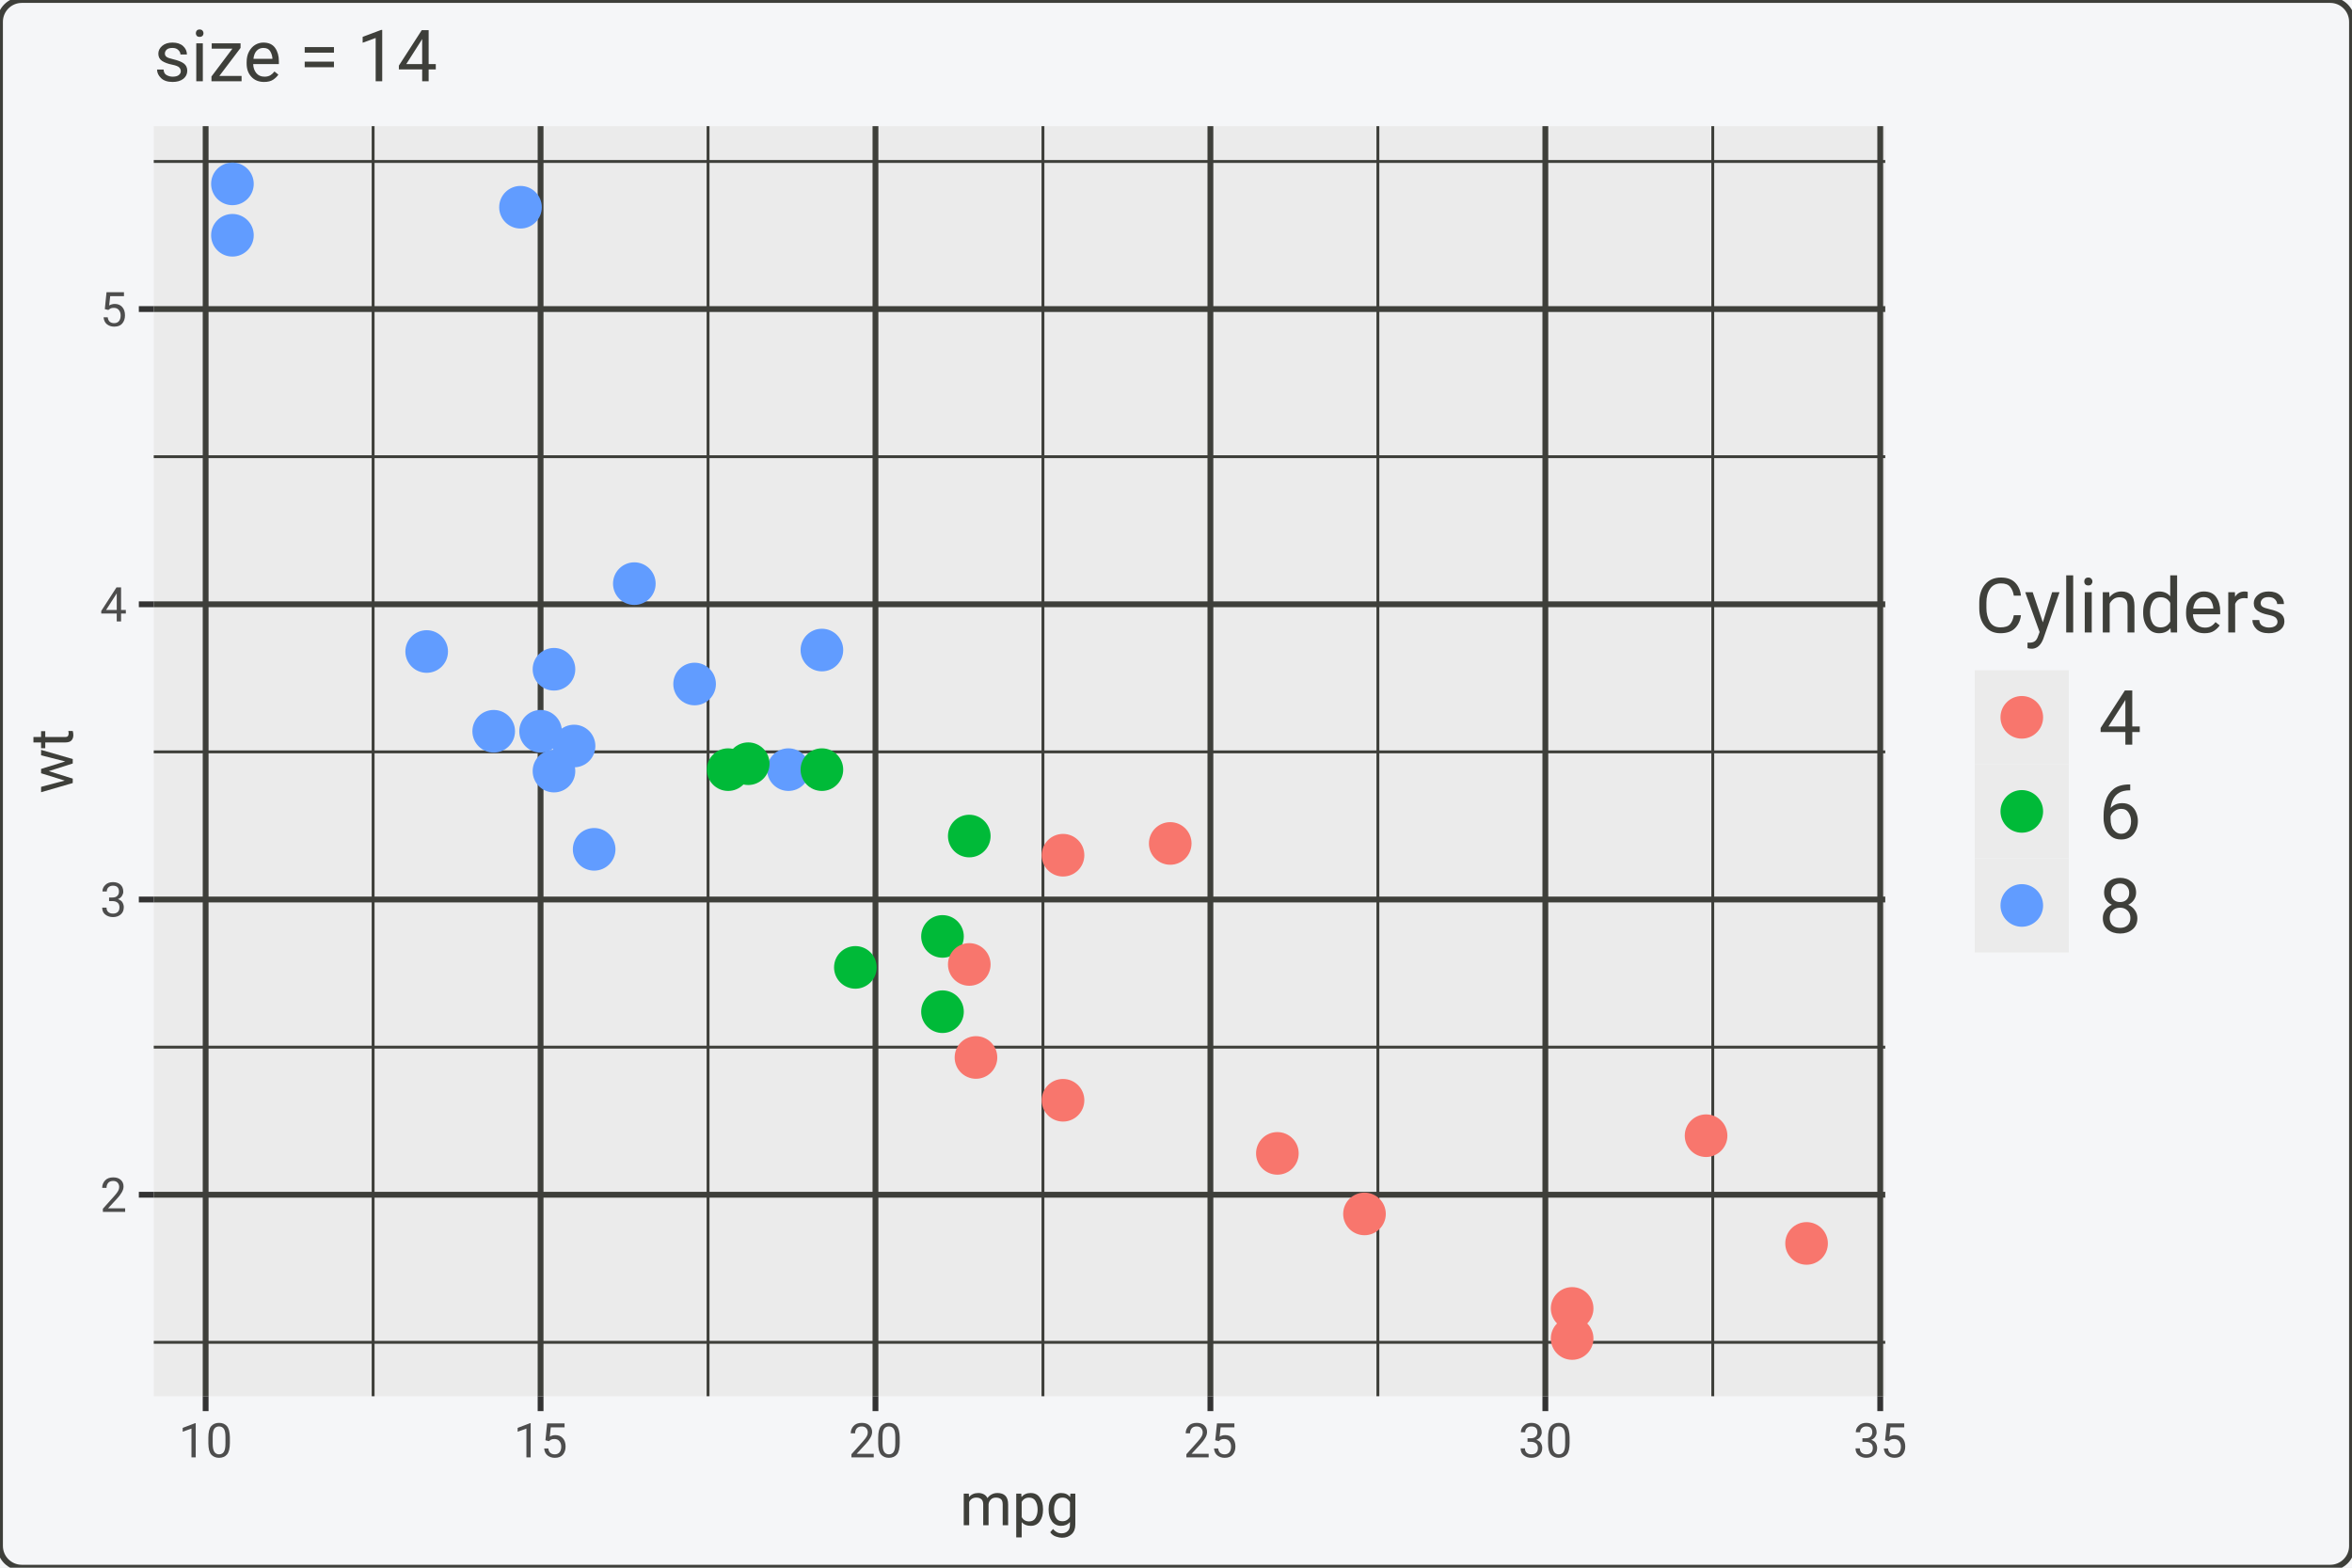
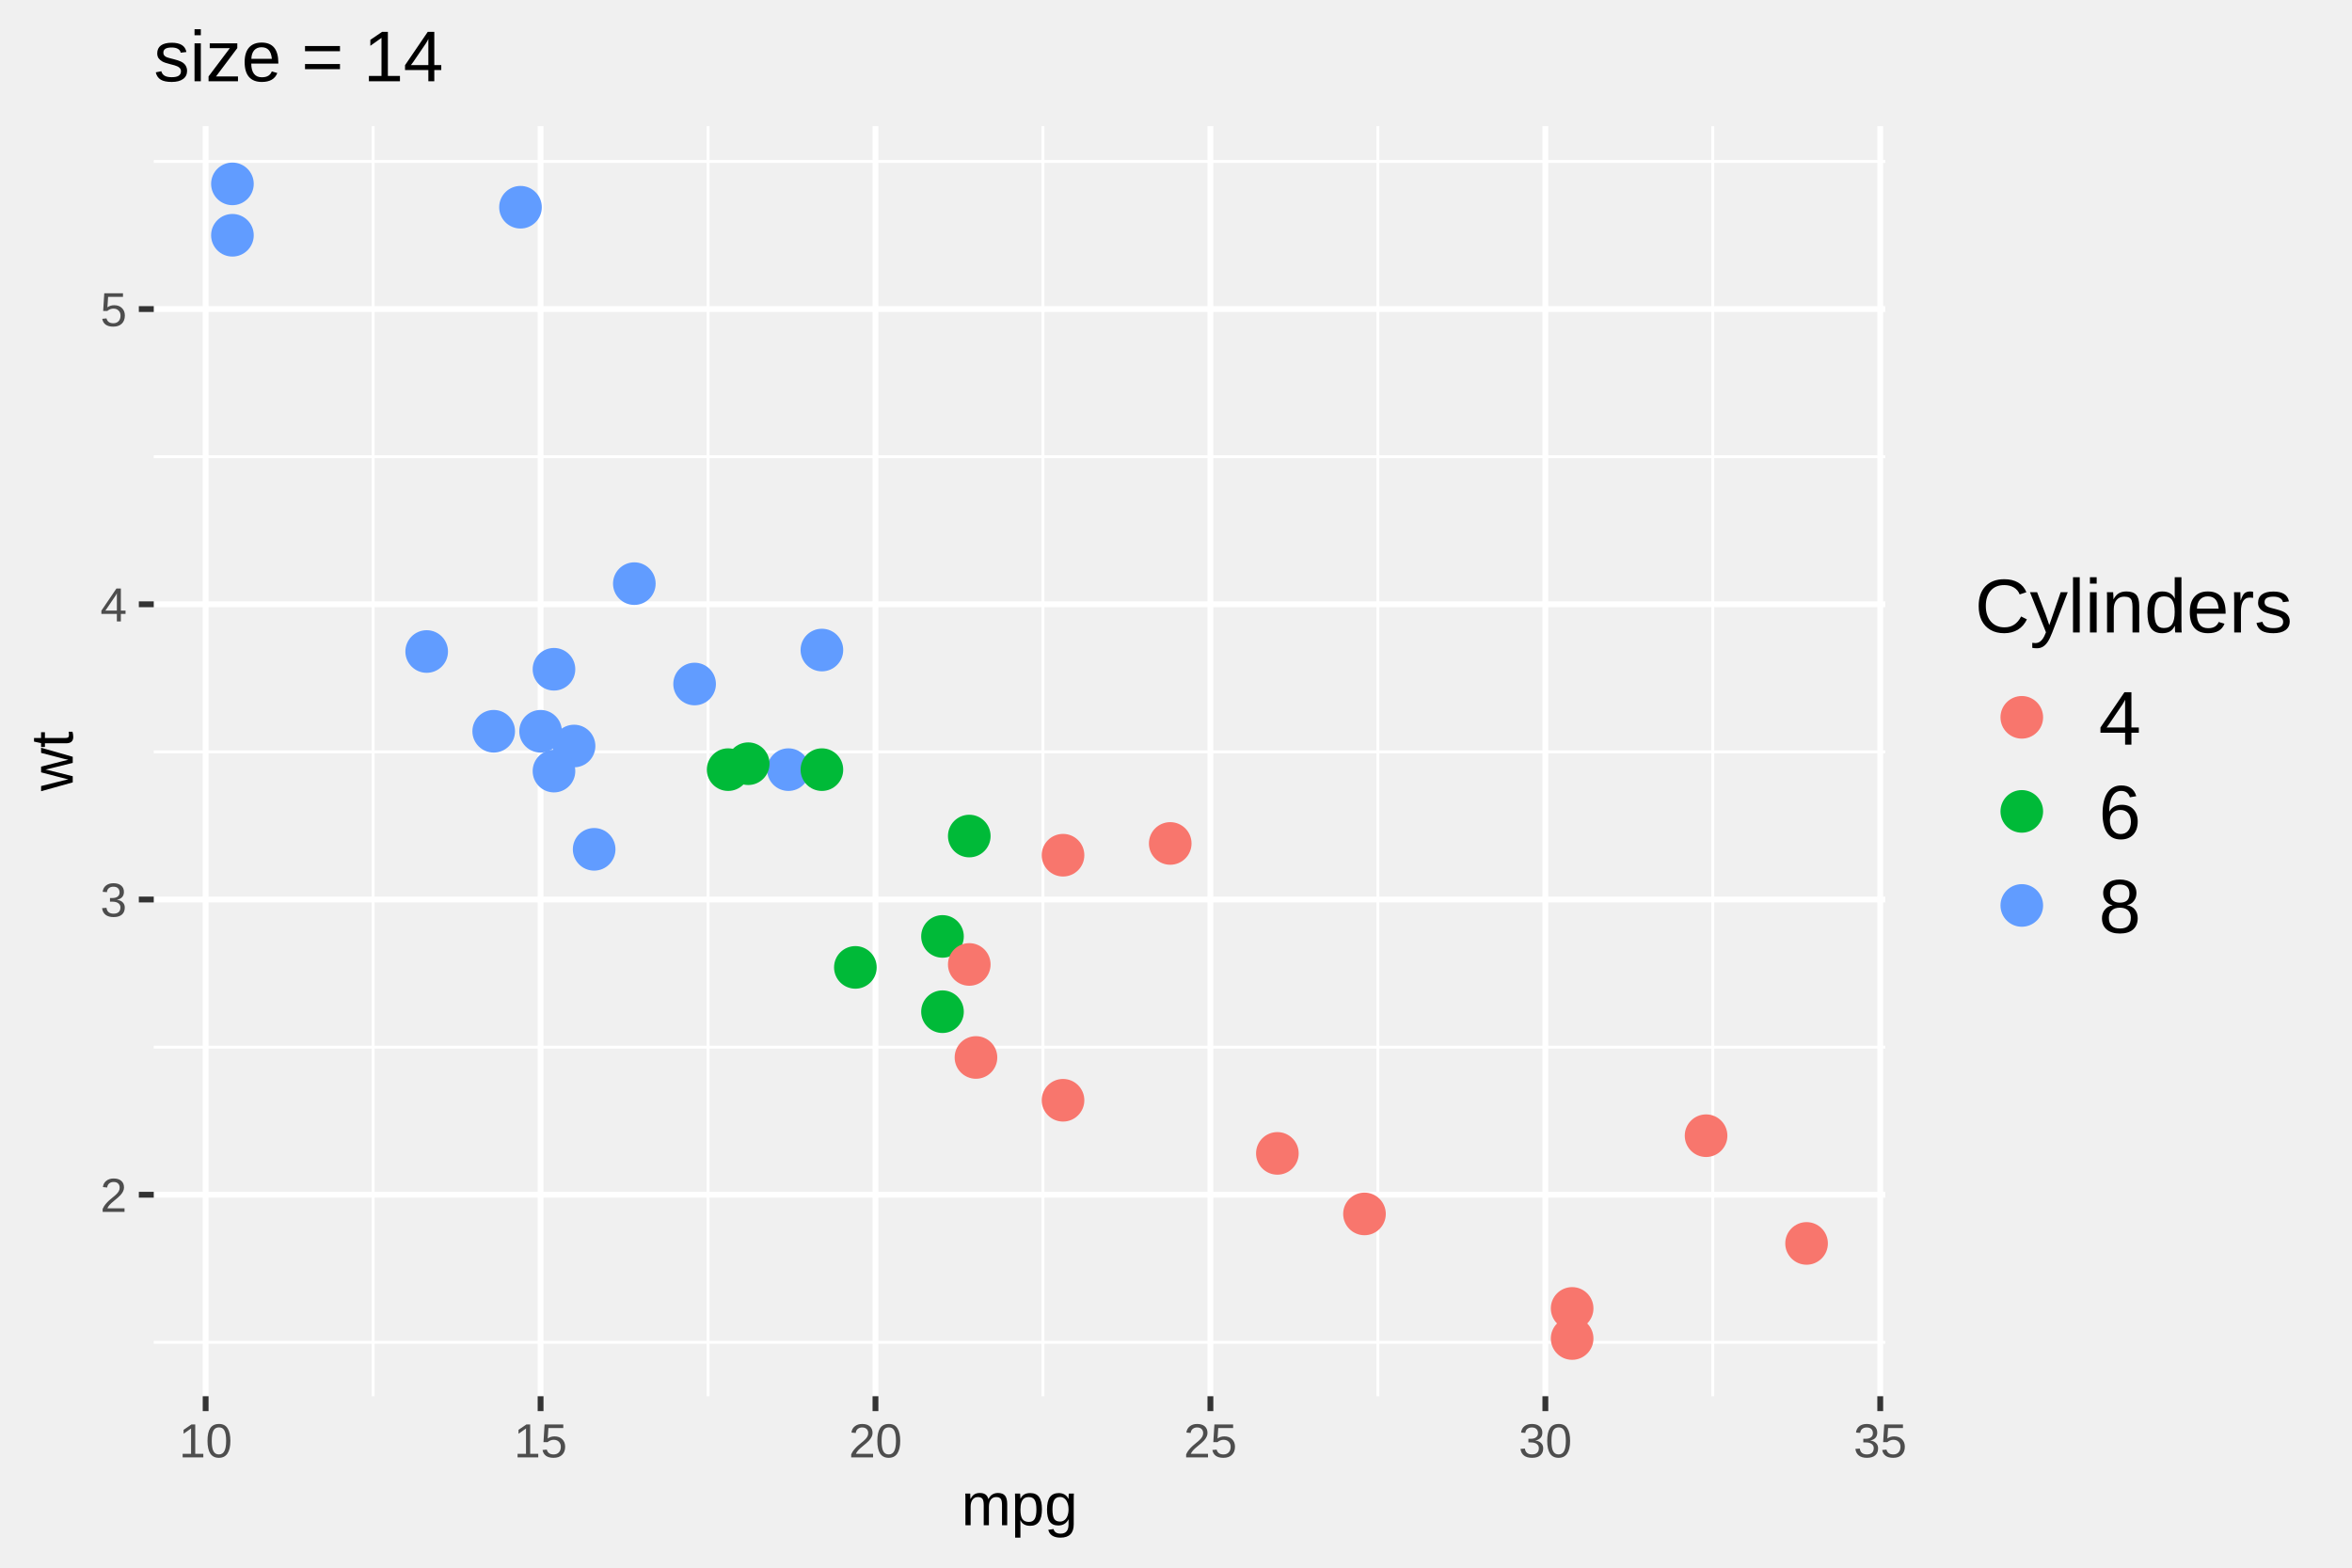
<svg xmlns="http://www.w3.org/2000/svg" width="432.00pt" height="288.00pt" viewBox="0 0 432.00 288.00">
  <g class="svglite">
    <defs>
      <style type="text/css">
-     /* theme-aware-processed */
-     .svglite line, .svglite polyline, .svglite polygon, .svglite path, .svglite circle {
+     .svglite line, .svglite polyline, .svglite polygon, .svglite path, .svglite rect, .svglite circle {
      fill: none;
-       stroke: #3E3F3A;
-       stroke-linecap: round;
-       stroke-linejoin: round;
-       stroke-miterlimit: 10.00;
-     }
-     .svglite &gt; g &gt; rect {
-       fill: none;
-       stroke: #3E3F3A;
+       stroke: #000000;
      stroke-linecap: round;
      stroke-linejoin: round;
      stroke-miterlimit: 10.00;
    }
    .svglite text {
      white-space: pre;
-       fill: #3E3F3A;
    }
    .svglite g.glyphgroup path {
      fill: inherit;
      stroke: none;
    }
  </style>
    </defs>
-     <rect class="svg-bg" width="100%" height="100%" style="stroke: none; fill: #F5F6F8;" />
+     <rect width="100%" height="100%" style="stroke: none; fill: none;" />
    <defs>
      <clipPath id="cpMC4wMHw0MzIuMDB8MC4wMHwyODguMDA=">
        <rect x="0.00" y="0.00" width="432.00" height="288.00" />
      </clipPath>
    </defs>
    <g clip-path="url(#cpMC4wMHw0MzIuMDB8MC4wMHwyODguMDA=)">
-       <rect rx="4" x="0" y="0.00" width="432.00" height="288.00" style="stroke-width: 1.07; stroke: #3E3F3A; fill: #F5F6F8;" />
+       <rect x="0" y="0.00" width="432.00" height="288.00" style="stroke-width: 1.07; stroke: none;" />
    </g>
    <defs>
      <clipPath id="cpMjguMjR8MzQ2LjI3fDIzLjE4fDI1Ni41MA==">
        <rect x="28.24" y="23.18" width="318.04" height="233.33" />
      </clipPath>
    </defs>
    <g clip-path="url(#cpMjguMjR8MzQ2LjI3fDIzLjE4fDI1Ni41MA==)">
-       <rect x="28.24" y="23.18" width="318.04" height="233.33" style="stroke-width: 1.07; stroke: none; fill: #EBEBEB;" />
-       <polyline points="28.24,246.60 346.27,246.60 " style="stroke-width: 0.53; stroke: #3E3F3A; stroke-linecap: butt;" />
-       <polyline points="28.24,192.37 346.27,192.37 " style="stroke-width: 0.53; stroke: #3E3F3A; stroke-linecap: butt;" />
-       <polyline points="28.24,138.13 346.27,138.13 " style="stroke-width: 0.53; stroke: #3E3F3A; stroke-linecap: butt;" />
-       <polyline points="28.24,83.90 346.27,83.90 " style="stroke-width: 0.53; stroke: #3E3F3A; stroke-linecap: butt;" />
-       <polyline points="28.24,29.66 346.27,29.66 " style="stroke-width: 0.53; stroke: #3E3F3A; stroke-linecap: butt;" />
-       <polyline points="68.53,256.50 68.53,23.18 " style="stroke-width: 0.53; stroke: #3E3F3A; stroke-linecap: butt;" />
-       <polyline points="130.05,256.50 130.05,23.18 " style="stroke-width: 0.53; stroke: #3E3F3A; stroke-linecap: butt;" />
-       <polyline points="191.56,256.50 191.56,23.18 " style="stroke-width: 0.53; stroke: #3E3F3A; stroke-linecap: butt;" />
-       <polyline points="253.08,256.50 253.08,23.18 " style="stroke-width: 0.53; stroke: #3E3F3A; stroke-linecap: butt;" />
-       <polyline points="314.59,256.50 314.59,23.18 " style="stroke-width: 0.53; stroke: #3E3F3A; stroke-linecap: butt;" />
-       <polyline points="28.24,219.49 346.27,219.49 " style="stroke-width: 1.07; stroke: #3E3F3A; stroke-linecap: butt;" />
-       <polyline points="28.24,165.25 346.27,165.25 " style="stroke-width: 1.07; stroke: #3E3F3A; stroke-linecap: butt;" />
-       <polyline points="28.24,111.01 346.27,111.01 " style="stroke-width: 1.07; stroke: #3E3F3A; stroke-linecap: butt;" />
-       <polyline points="28.24,56.78 346.27,56.78 " style="stroke-width: 1.07; stroke: #3E3F3A; stroke-linecap: butt;" />
-       <polyline points="37.77,256.50 37.77,23.18 " style="stroke-width: 1.07; stroke: #3E3F3A; stroke-linecap: butt;" />
-       <polyline points="99.29,256.50 99.29,23.18 " style="stroke-width: 1.07; stroke: #3E3F3A; stroke-linecap: butt;" />
-       <polyline points="160.80,256.50 160.80,23.18 " style="stroke-width: 1.07; stroke: #3E3F3A; stroke-linecap: butt;" />
-       <polyline points="222.32,256.50 222.32,23.18 " style="stroke-width: 1.07; stroke: #3E3F3A; stroke-linecap: butt;" />
-       <polyline points="283.84,256.50 283.84,23.18 " style="stroke-width: 1.07; stroke: #3E3F3A; stroke-linecap: butt;" />
-       <polyline points="345.35,256.50 345.35,23.18 " style="stroke-width: 1.07; stroke: #3E3F3A; stroke-linecap: butt;" />
+       <rect x="28.24" y="23.18" width="318.04" height="233.33" style="stroke-width: 1.07; stroke: none;" />
+       <polyline points="28.24,246.60 346.27,246.60 " style="stroke-width: 0.53; stroke: #FFFFFF; stroke-linecap: butt;" />
+       <polyline points="28.24,192.37 346.27,192.37 " style="stroke-width: 0.53; stroke: #FFFFFF; stroke-linecap: butt;" />
+       <polyline points="28.24,138.13 346.27,138.13 " style="stroke-width: 0.53; stroke: #FFFFFF; stroke-linecap: butt;" />
+       <polyline points="28.24,83.90 346.27,83.90 " style="stroke-width: 0.53; stroke: #FFFFFF; stroke-linecap: butt;" />
+       <polyline points="28.24,29.66 346.27,29.66 " style="stroke-width: 0.53; stroke: #FFFFFF; stroke-linecap: butt;" />
+       <polyline points="68.53,256.50 68.53,23.18 " style="stroke-width: 0.53; stroke: #FFFFFF; stroke-linecap: butt;" />
+       <polyline points="130.05,256.50 130.05,23.18 " style="stroke-width: 0.53; stroke: #FFFFFF; stroke-linecap: butt;" />
+       <polyline points="191.56,256.50 191.56,23.18 " style="stroke-width: 0.53; stroke: #FFFFFF; stroke-linecap: butt;" />
+       <polyline points="253.08,256.50 253.08,23.18 " style="stroke-width: 0.53; stroke: #FFFFFF; stroke-linecap: butt;" />
+       <polyline points="314.59,256.50 314.59,23.18 " style="stroke-width: 0.53; stroke: #FFFFFF; stroke-linecap: butt;" />
+       <polyline points="28.24,219.49 346.27,219.49 " style="stroke-width: 1.07; stroke: #FFFFFF; stroke-linecap: butt;" />
+       <polyline points="28.24,165.25 346.27,165.25 " style="stroke-width: 1.07; stroke: #FFFFFF; stroke-linecap: butt;" />
+       <polyline points="28.24,111.01 346.27,111.01 " style="stroke-width: 1.07; stroke: #FFFFFF; stroke-linecap: butt;" />
+       <polyline points="28.24,56.78 346.27,56.78 " style="stroke-width: 1.07; stroke: #FFFFFF; stroke-linecap: butt;" />
+       <polyline points="37.77,256.50 37.77,23.18 " style="stroke-width: 1.07; stroke: #FFFFFF; stroke-linecap: butt;" />
+       <polyline points="99.29,256.50 99.29,23.18 " style="stroke-width: 1.07; stroke: #FFFFFF; stroke-linecap: butt;" />
+       <polyline points="160.80,256.50 160.80,23.18 " style="stroke-width: 1.07; stroke: #FFFFFF; stroke-linecap: butt;" />
+       <polyline points="222.32,256.50 222.32,23.18 " style="stroke-width: 1.07; stroke: #FFFFFF; stroke-linecap: butt;" />
+       <polyline points="283.84,256.50 283.84,23.18 " style="stroke-width: 1.07; stroke: #FFFFFF; stroke-linecap: butt;" />
+       <polyline points="345.35,256.50 345.35,23.18 " style="stroke-width: 1.07; stroke: #FFFFFF; stroke-linecap: butt;" />
      <circle cx="173.11" cy="185.86" r="3.56" style="stroke-width: 0.71; stroke: #00BA38; fill: #00BA38;" />
      <circle cx="173.11" cy="172.03" r="3.56" style="stroke-width: 0.71; stroke: #00BA38; fill: #00BA38;" />
      <circle cx="195.25" cy="202.13" r="3.56" style="stroke-width: 0.71; stroke: #F8766D; fill: #F8766D;" />
      <circle cx="178.03" cy="153.59" r="3.56" style="stroke-width: 0.71; stroke: #00BA38; fill: #00BA38;" />
      <circle cx="144.81" cy="141.39" r="3.56" style="stroke-width: 0.71; stroke: #619CFF; fill: #619CFF;" />
      <circle cx="137.43" cy="140.30" r="3.56" style="stroke-width: 0.71; stroke: #00BA38; fill: #00BA38;" />
      <circle cx="90.68" cy="134.34" r="3.56" style="stroke-width: 0.71; stroke: #619CFF; fill: #619CFF;" />
      <circle cx="214.94" cy="154.95" r="3.56" style="stroke-width: 0.71; stroke: #F8766D; fill: #F8766D;" />
      <circle cx="195.25" cy="157.11" r="3.56" style="stroke-width: 0.71; stroke: #F8766D; fill: #F8766D;" />
      <circle cx="150.96" cy="141.39" r="3.56" style="stroke-width: 0.71; stroke: #00BA38; fill: #00BA38;" />
      <circle cx="133.74" cy="141.39" r="3.56" style="stroke-width: 0.71; stroke: #00BA38; fill: #00BA38;" />
      <circle cx="116.51" cy="107.22" r="3.56" style="stroke-width: 0.71; stroke: #619CFF; fill: #619CFF;" />
      <circle cx="127.58" cy="125.66" r="3.56" style="stroke-width: 0.71; stroke: #619CFF; fill: #619CFF;" />
      <circle cx="101.75" cy="122.95" r="3.56" style="stroke-width: 0.71; stroke: #619CFF; fill: #619CFF;" />
      <circle cx="42.69" cy="43.22" r="3.56" style="stroke-width: 0.71; stroke: #619CFF; fill: #619CFF;" />
      <circle cx="42.69" cy="33.78" r="3.56" style="stroke-width: 0.71; stroke: #619CFF; fill: #619CFF;" />
      <circle cx="95.60" cy="38.07" r="3.56" style="stroke-width: 0.71; stroke: #619CFF; fill: #619CFF;" />
      <circle cx="313.36" cy="208.64" r="3.56" style="stroke-width: 0.71; stroke: #F8766D; fill: #F8766D;" />
      <circle cx="288.76" cy="240.37" r="3.56" style="stroke-width: 0.71; stroke: #F8766D; fill: #F8766D;" />
      <circle cx="331.82" cy="228.43" r="3.56" style="stroke-width: 0.71; stroke: #F8766D; fill: #F8766D;" />
      <circle cx="179.26" cy="194.27" r="3.56" style="stroke-width: 0.71; stroke: #F8766D; fill: #F8766D;" />
      <circle cx="105.44" cy="137.05" r="3.56" style="stroke-width: 0.71; stroke: #619CFF; fill: #619CFF;" />
      <circle cx="101.75" cy="141.66" r="3.56" style="stroke-width: 0.71; stroke: #619CFF; fill: #619CFF;" />
      <circle cx="78.37" cy="119.69" r="3.56" style="stroke-width: 0.71; stroke: #619CFF; fill: #619CFF;" />
      <circle cx="150.96" cy="119.42" r="3.56" style="stroke-width: 0.71; stroke: #619CFF; fill: #619CFF;" />
      <circle cx="250.62" cy="223.01" r="3.56" style="stroke-width: 0.71; stroke: #F8766D; fill: #F8766D;" />
      <circle cx="234.62" cy="211.89" r="3.56" style="stroke-width: 0.71; stroke: #F8766D; fill: #F8766D;" />
      <circle cx="288.76" cy="245.90" r="3.56" style="stroke-width: 0.71; stroke: #F8766D; fill: #F8766D;" />
      <circle cx="109.13" cy="156.03" r="3.56" style="stroke-width: 0.71; stroke: #619CFF; fill: #619CFF;" />
      <circle cx="157.11" cy="177.72" r="3.56" style="stroke-width: 0.71; stroke: #00BA38; fill: #00BA38;" />
      <circle cx="99.29" cy="134.34" r="3.56" style="stroke-width: 0.71; stroke: #619CFF; fill: #619CFF;" />
      <circle cx="178.03" cy="177.18" r="3.56" style="stroke-width: 0.71; stroke: #F8766D; fill: #F8766D;" />
    </g>
    <g clip-path="url(#cpMC4wMHw0MzIuMDB8MC4wMHwyODguMDA=)">
-       <text x="23.31" y="222.64" text-anchor="end" style="font-size: 8.80px;fill: #4D4D4D; font-family: &quot;Roboto&quot;, -apple-system, BlinkMacSystemFont, &quot;Segoe UI&quot;, system-ui, sans-serif;" textLength="4.89px" lengthAdjust="spacingAndGlyphs">2</text>
-       <text x="23.31" y="168.40" text-anchor="end" style="font-size: 8.80px;fill: #4D4D4D; font-family: &quot;Roboto&quot;, -apple-system, BlinkMacSystemFont, &quot;Segoe UI&quot;, system-ui, sans-serif;" textLength="4.89px" lengthAdjust="spacingAndGlyphs">3</text>
-       <text x="23.31" y="114.16" text-anchor="end" style="font-size: 8.80px;fill: #4D4D4D; font-family: &quot;Roboto&quot;, -apple-system, BlinkMacSystemFont, &quot;Segoe UI&quot;, system-ui, sans-serif;" textLength="4.89px" lengthAdjust="spacingAndGlyphs">4</text>
-       <text x="23.31" y="59.93" text-anchor="end" style="font-size: 8.80px;fill: #4D4D4D; font-family: &quot;Roboto&quot;, -apple-system, BlinkMacSystemFont, &quot;Segoe UI&quot;, system-ui, sans-serif;" textLength="4.89px" lengthAdjust="spacingAndGlyphs">5</text>
+       <text x="23.31" y="222.64" text-anchor="end" style="font-size: 8.80px;fill: #4D4D4D; font-family: &quot;Arial&quot;;" textLength="4.89px" lengthAdjust="spacingAndGlyphs">2</text>
+       <text x="23.31" y="168.40" text-anchor="end" style="font-size: 8.80px;fill: #4D4D4D; font-family: &quot;Arial&quot;;" textLength="4.89px" lengthAdjust="spacingAndGlyphs">3</text>
+       <text x="23.31" y="114.16" text-anchor="end" style="font-size: 8.80px;fill: #4D4D4D; font-family: &quot;Arial&quot;;" textLength="4.89px" lengthAdjust="spacingAndGlyphs">4</text>
+       <text x="23.31" y="59.93" text-anchor="end" style="font-size: 8.80px;fill: #4D4D4D; font-family: &quot;Arial&quot;;" textLength="4.89px" lengthAdjust="spacingAndGlyphs">5</text>
      <polyline points="25.50,219.49 28.24,219.49 " style="stroke-width: 1.07; stroke: #333333; stroke-linecap: butt;" />
      <polyline points="25.50,165.25 28.24,165.25 " style="stroke-width: 1.07; stroke: #333333; stroke-linecap: butt;" />
      <polyline points="25.50,111.01 28.24,111.01 " style="stroke-width: 1.07; stroke: #333333; stroke-linecap: butt;" />
      <polyline points="25.50,56.78 28.24,56.78 " style="stroke-width: 1.07; stroke: #333333; stroke-linecap: butt;" />
      <polyline points="37.77,259.24 37.77,256.50 " style="stroke-width: 1.07; stroke: #333333; stroke-linecap: butt;" />
      <polyline points="99.29,259.24 99.29,256.50 " style="stroke-width: 1.07; stroke: #333333; stroke-linecap: butt;" />
      <polyline points="160.80,259.24 160.80,256.50 " style="stroke-width: 1.07; stroke: #333333; stroke-linecap: butt;" />
      <polyline points="222.32,259.24 222.32,256.50 " style="stroke-width: 1.07; stroke: #333333; stroke-linecap: butt;" />
      <polyline points="283.84,259.24 283.84,256.50 " style="stroke-width: 1.07; stroke: #333333; stroke-linecap: butt;" />
      <polyline points="345.35,259.24 345.35,256.50 " style="stroke-width: 1.07; stroke: #333333; stroke-linecap: butt;" />
-       <text x="37.77" y="267.74" text-anchor="middle" style="font-size: 8.80px;fill: #4D4D4D; font-family: &quot;Roboto&quot;, -apple-system, BlinkMacSystemFont, &quot;Segoe UI&quot;, system-ui, sans-serif;" textLength="9.78px" lengthAdjust="spacingAndGlyphs">10</text>
-       <text x="99.29" y="267.74" text-anchor="middle" style="font-size: 8.80px;fill: #4D4D4D; font-family: &quot;Roboto&quot;, -apple-system, BlinkMacSystemFont, &quot;Segoe UI&quot;, system-ui, sans-serif;" textLength="9.78px" lengthAdjust="spacingAndGlyphs">15</text>
-       <text x="160.80" y="267.74" text-anchor="middle" style="font-size: 8.80px;fill: #4D4D4D; font-family: &quot;Roboto&quot;, -apple-system, BlinkMacSystemFont, &quot;Segoe UI&quot;, system-ui, sans-serif;" textLength="9.78px" lengthAdjust="spacingAndGlyphs">20</text>
-       <text x="222.32" y="267.74" text-anchor="middle" style="font-size: 8.80px;fill: #4D4D4D; font-family: &quot;Roboto&quot;, -apple-system, BlinkMacSystemFont, &quot;Segoe UI&quot;, system-ui, sans-serif;" textLength="9.78px" lengthAdjust="spacingAndGlyphs">25</text>
-       <text x="283.84" y="267.74" text-anchor="middle" style="font-size: 8.80px;fill: #4D4D4D; font-family: &quot;Roboto&quot;, -apple-system, BlinkMacSystemFont, &quot;Segoe UI&quot;, system-ui, sans-serif;" textLength="9.78px" lengthAdjust="spacingAndGlyphs">30</text>
-       <text x="345.35" y="267.74" text-anchor="middle" style="font-size: 8.80px;fill: #4D4D4D; font-family: &quot;Roboto&quot;, -apple-system, BlinkMacSystemFont, &quot;Segoe UI&quot;, system-ui, sans-serif;" textLength="9.78px" lengthAdjust="spacingAndGlyphs">35</text>
-       <text x="187.26" y="280.20" text-anchor="middle" style="font-size: 11.00px; font-family: &quot;Roboto&quot;, -apple-system, BlinkMacSystemFont, &quot;Segoe UI&quot;, system-ui, sans-serif;" textLength="21.41px" lengthAdjust="spacingAndGlyphs">mpg</text>
-       <text transform="translate(13.36,139.84) rotate(-90)" text-anchor="middle" style="font-size: 11.00px; font-family: &quot;Roboto&quot;, -apple-system, BlinkMacSystemFont, &quot;Segoe UI&quot;, system-ui, sans-serif;" textLength="11.00px" lengthAdjust="spacingAndGlyphs">wt</text>
-       <rect rx="4" x="357.23" y="99.22" width="69.29" height="81.25" style="stroke-width: 1.07; stroke: none; fill: #F5F6F8;" />
-       <text x="362.71" y="116.19" style="font-size: 14.00px; font-family: &quot;Roboto&quot;, -apple-system, BlinkMacSystemFont, &quot;Segoe UI&quot;, system-ui, sans-serif;" textLength="58.33px" lengthAdjust="spacingAndGlyphs">Cylinders</text>
-       <rect x="362.71" y="123.14" width="17.28" height="17.28" style="stroke-width: 1.07; stroke: none; fill: #EBEBEB;" />
+       <text x="37.77" y="267.74" text-anchor="middle" style="font-size: 8.80px;fill: #4D4D4D; font-family: &quot;Arial&quot;;" textLength="9.78px" lengthAdjust="spacingAndGlyphs">10</text>
+       <text x="99.29" y="267.74" text-anchor="middle" style="font-size: 8.80px;fill: #4D4D4D; font-family: &quot;Arial&quot;;" textLength="9.78px" lengthAdjust="spacingAndGlyphs">15</text>
+       <text x="160.80" y="267.74" text-anchor="middle" style="font-size: 8.80px;fill: #4D4D4D; font-family: &quot;Arial&quot;;" textLength="9.78px" lengthAdjust="spacingAndGlyphs">20</text>
+       <text x="222.32" y="267.74" text-anchor="middle" style="font-size: 8.80px;fill: #4D4D4D; font-family: &quot;Arial&quot;;" textLength="9.78px" lengthAdjust="spacingAndGlyphs">25</text>
+       <text x="283.84" y="267.74" text-anchor="middle" style="font-size: 8.80px;fill: #4D4D4D; font-family: &quot;Arial&quot;;" textLength="9.78px" lengthAdjust="spacingAndGlyphs">30</text>
+       <text x="345.35" y="267.74" text-anchor="middle" style="font-size: 8.80px;fill: #4D4D4D; font-family: &quot;Arial&quot;;" textLength="9.78px" lengthAdjust="spacingAndGlyphs">35</text>
+       <text x="187.26" y="280.20" text-anchor="middle" style="font-size: 11.00px; font-family: &quot;Arial&quot;;" textLength="21.41px" lengthAdjust="spacingAndGlyphs">mpg</text>
+       <text transform="translate(13.36,139.84) rotate(-90)" text-anchor="middle" style="font-size: 11.00px; font-family: &quot;Arial&quot;;" textLength="11.00px" lengthAdjust="spacingAndGlyphs">wt</text>
+       <rect x="357.23" y="99.22" width="69.29" height="81.25" style="stroke-width: 0.75; stroke: none;" />
+       <rect x="357.23" y="99.22" width="69.29" height="81.25" style="stroke-width: 1.07; stroke: none;" />
+       <text x="362.71" y="116.19" style="font-size: 14.00px; font-family: &quot;Arial&quot;;" textLength="58.33px" lengthAdjust="spacingAndGlyphs">Cylinders</text>
+       <rect x="362.71" y="123.14" width="17.28" height="17.28" style="stroke-width: 1.07; stroke: none;" />
      <circle cx="371.35" cy="131.78" r="3.56" style="stroke-width: 0.71; stroke: #F8766D; fill: #F8766D;" />
-       <rect x="362.71" y="140.42" width="17.28" height="17.28" style="stroke-width: 1.07; stroke: none; fill: #EBEBEB;" />
+       <rect x="362.71" y="140.42" width="17.28" height="17.28" style="stroke-width: 1.07; stroke: none;" />
      <circle cx="371.35" cy="149.06" r="3.56" style="stroke-width: 0.71; stroke: #00BA38; fill: #00BA38;" />
-       <rect x="362.71" y="157.70" width="17.28" height="17.28" style="stroke-width: 1.07; stroke: none; fill: #EBEBEB;" />
+       <rect x="362.71" y="157.70" width="17.28" height="17.28" style="stroke-width: 1.07; stroke: none;" />
      <circle cx="371.35" cy="166.34" r="3.56" style="stroke-width: 0.71; stroke: #619CFF; fill: #619CFF;" />
-       <text x="385.47" y="136.80" style="font-size: 14.00px; font-family: &quot;Roboto&quot;, -apple-system, BlinkMacSystemFont, &quot;Segoe UI&quot;, system-ui, sans-serif;" textLength="7.78px" lengthAdjust="spacingAndGlyphs">4</text>
-       <text x="385.47" y="154.08" style="font-size: 14.00px; font-family: &quot;Roboto&quot;, -apple-system, BlinkMacSystemFont, &quot;Segoe UI&quot;, system-ui, sans-serif;" textLength="7.78px" lengthAdjust="spacingAndGlyphs">6</text>
-       <text x="385.47" y="171.36" style="font-size: 14.00px; font-family: &quot;Roboto&quot;, -apple-system, BlinkMacSystemFont, &quot;Segoe UI&quot;, system-ui, sans-serif;" textLength="7.78px" lengthAdjust="spacingAndGlyphs">8</text>
-       <text x="28.24" y="14.93" style="font-size: 13.20px; font-family: &quot;Roboto&quot;, -apple-system, BlinkMacSystemFont, &quot;Segoe UI&quot;, system-ui, sans-serif;" textLength="53.12px" lengthAdjust="spacingAndGlyphs">size = 14</text>
+       <text x="385.47" y="136.80" style="font-size: 14.00px; font-family: &quot;Arial&quot;;" textLength="7.78px" lengthAdjust="spacingAndGlyphs">4</text>
+       <text x="385.47" y="154.08" style="font-size: 14.00px; font-family: &quot;Arial&quot;;" textLength="7.78px" lengthAdjust="spacingAndGlyphs">6</text>
+       <text x="385.47" y="171.36" style="font-size: 14.00px; font-family: &quot;Arial&quot;;" textLength="7.78px" lengthAdjust="spacingAndGlyphs">8</text>
+       <text x="28.24" y="14.93" style="font-size: 13.20px; font-family: &quot;Arial&quot;;" textLength="53.12px" lengthAdjust="spacingAndGlyphs">size = 14</text>
    </g>
  </g>
</svg>
